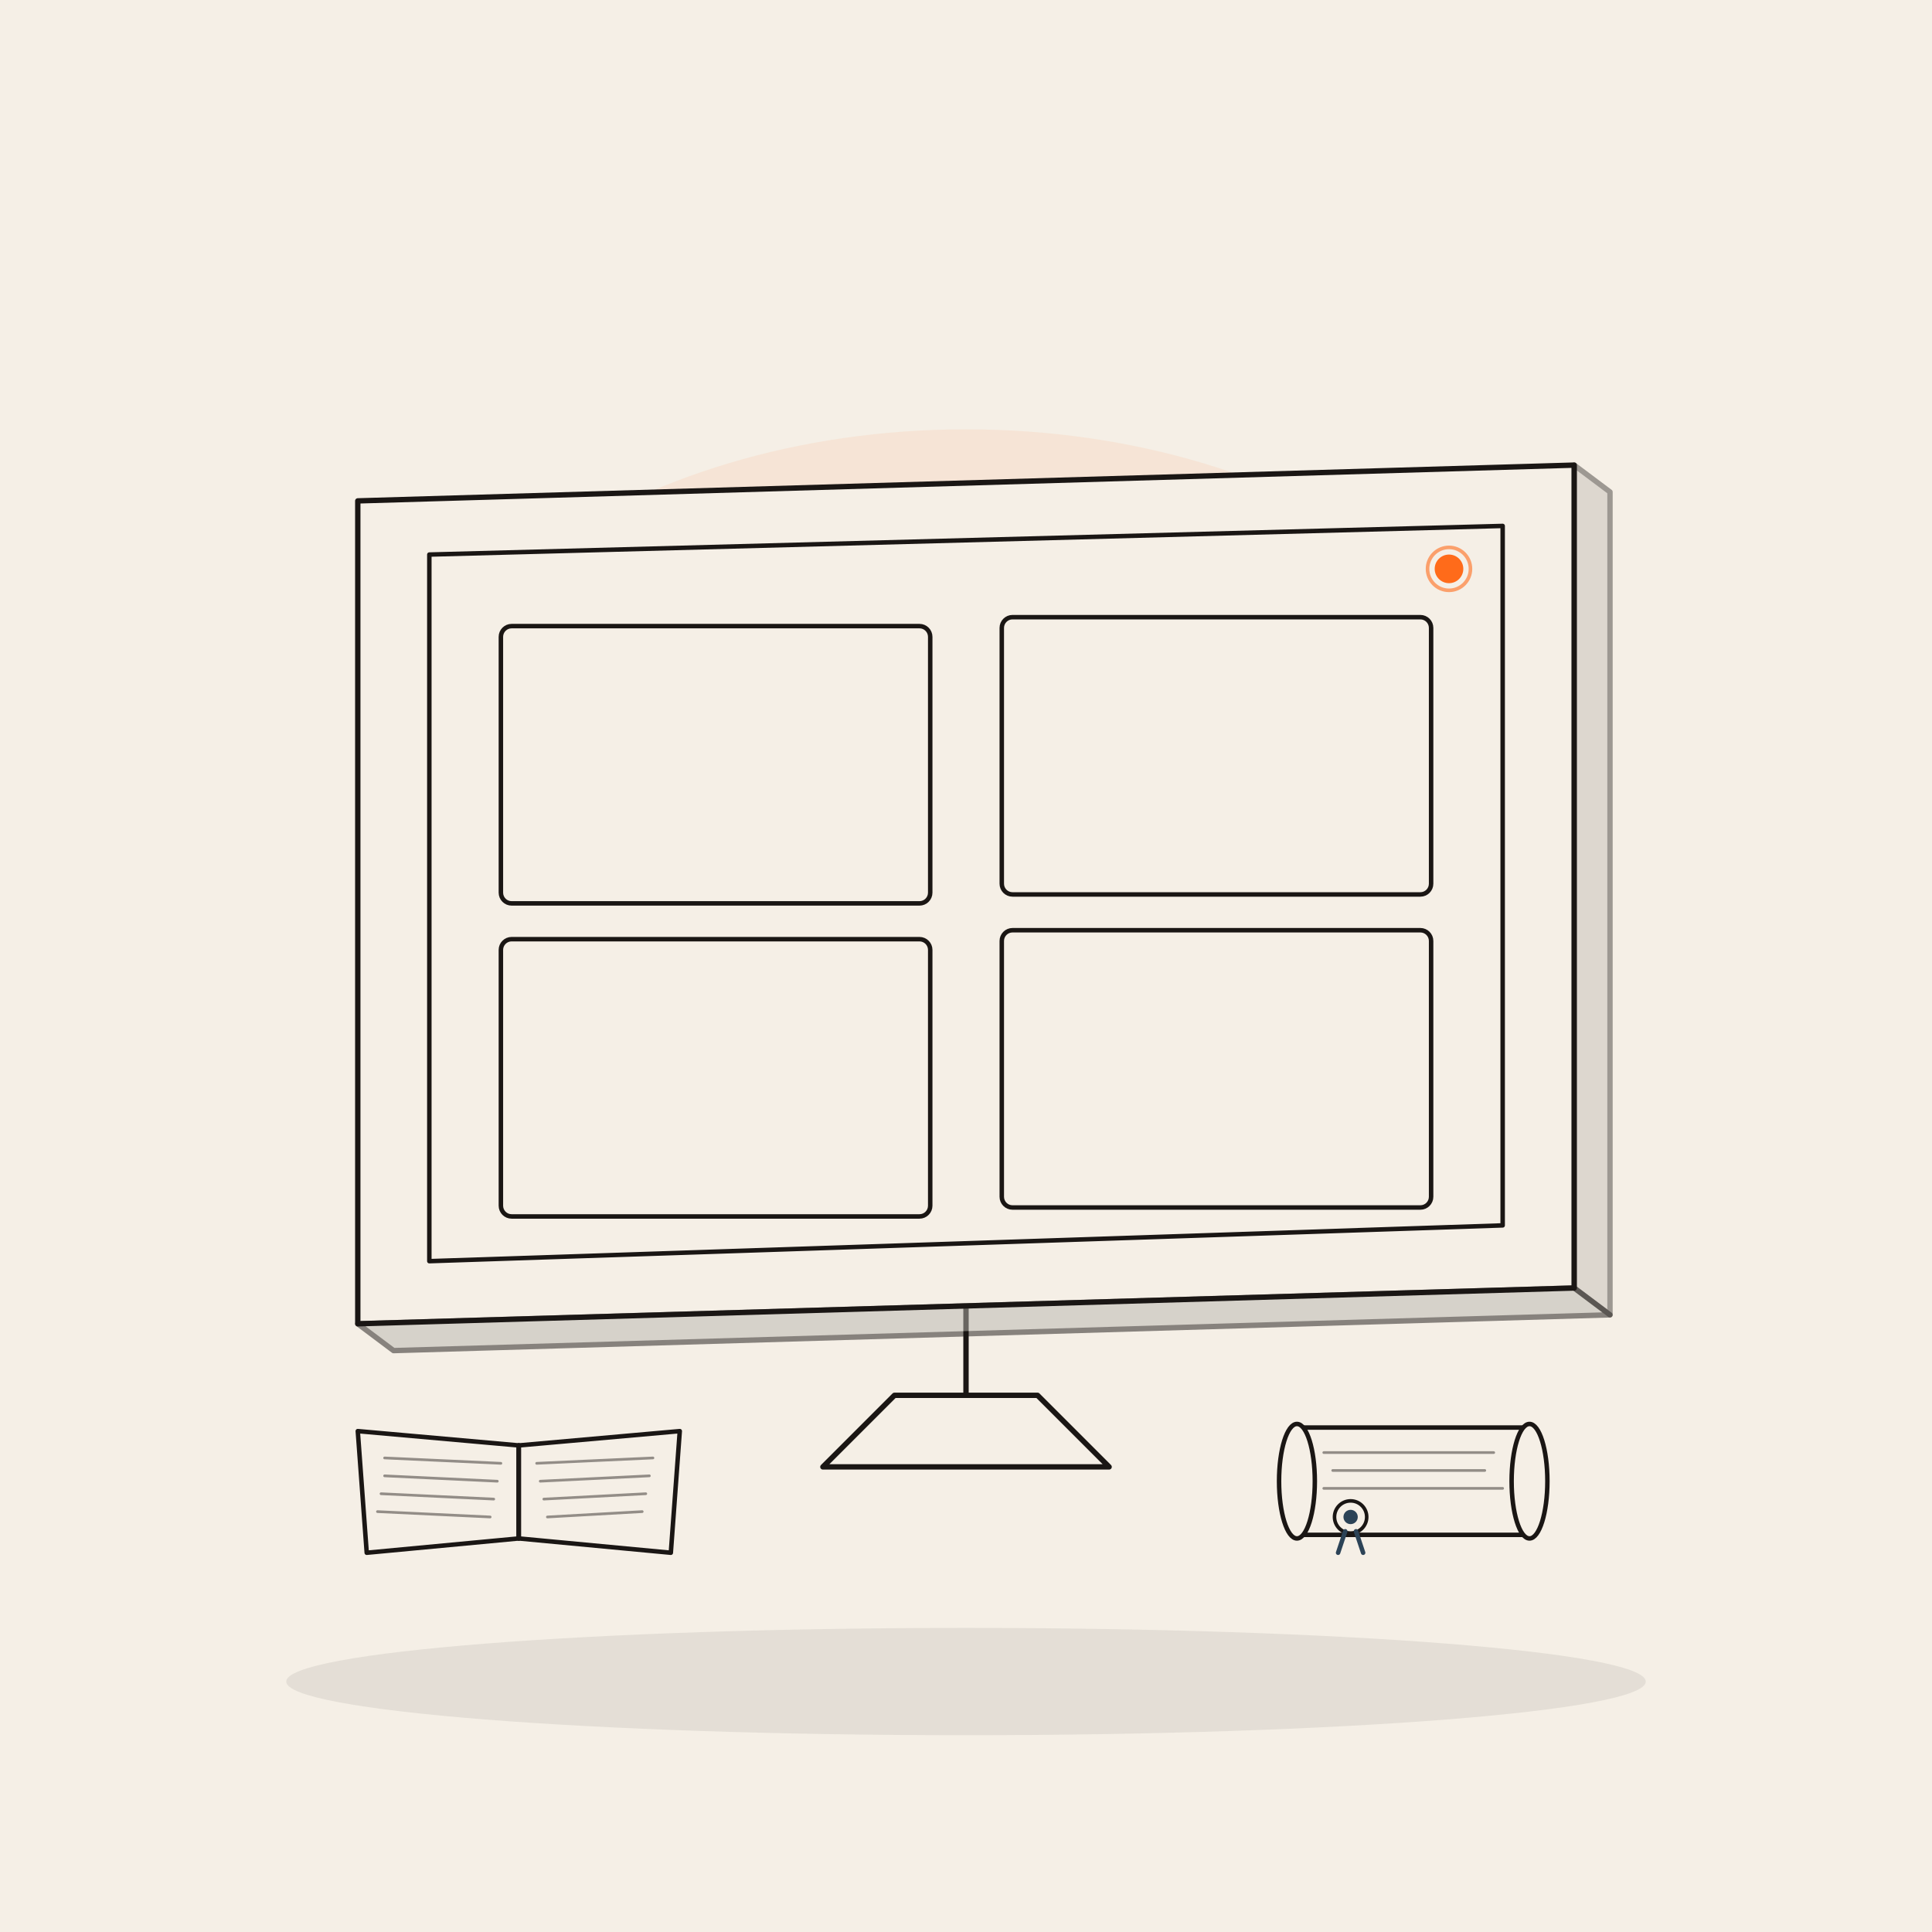
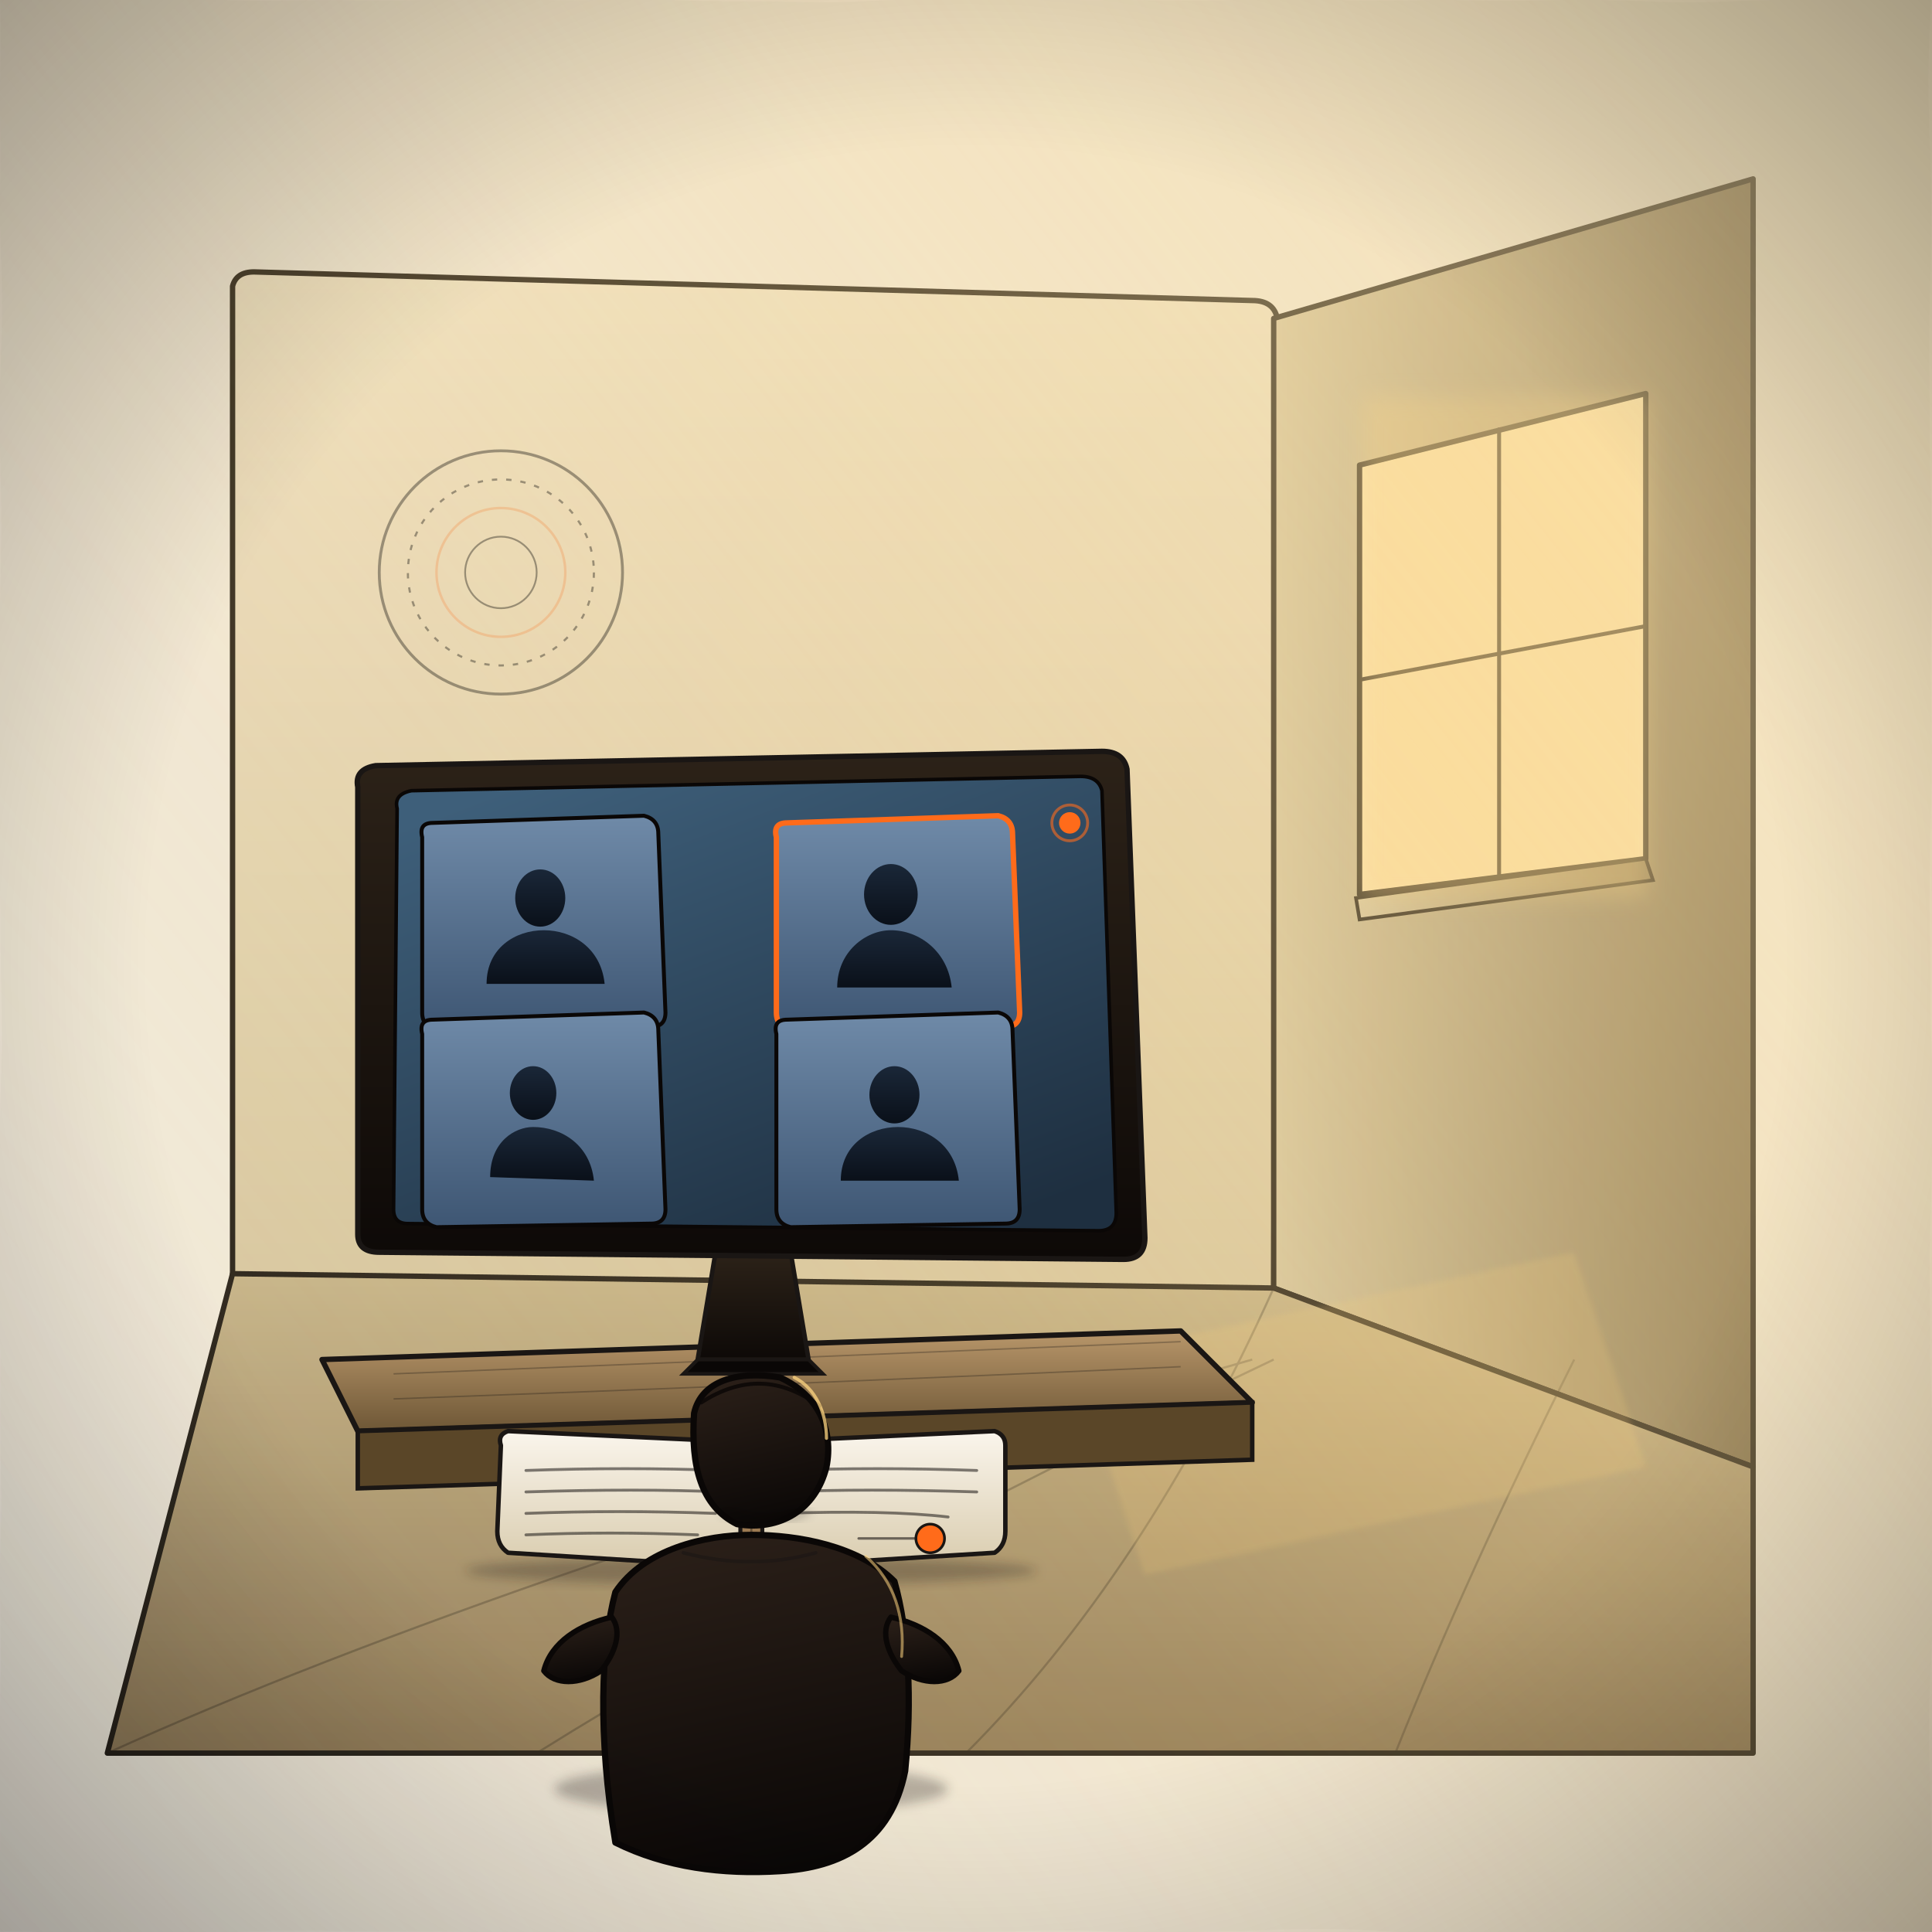
- <svg xmlns="http://www.w3.org/2000/svg" viewBox="0 0 1080 1080" role="img" aria-label="Slide 21 — Videoconferenze e eLearning: monitor with 4 participants grid, play symbol, book and diploma">
+ <svg xmlns="http://www.w3.org/2000/svg" viewBox="0 0 1080 1080" role="img" aria-label="Slide 22 — Videoconferenze ed eLearning: minimal 3-quarter room with employee from back at a screen with 4 participants and an open book below">
+   <defs>
+     <filter id="painterly22" x="-5%" y="-5%" width="110%" height="110%">
+       <feTurbulence type="fractalNoise" baseFrequency="0.008" numOctaves="2" seed="22" />
+       <feDisplacementMap in="SourceGraphic" scale="6" />
+     </filter>
+     <filter id="contactBlur22" x="-20%" y="-20%" width="140%" height="140%">
+       <feGaussianBlur stdDeviation="3" />
+     </filter>
+     <filter id="softGlow22" x="-30%" y="-30%" width="160%" height="160%">
+       <feGaussianBlur stdDeviation="6" />
+     </filter>
+     <filter id="hazeVC" x="-10%" y="-10%" width="120%" height="120%">
+       <feGaussianBlur stdDeviation="1.6" />
+     </filter>
+     <linearGradient id="backWall" x1="50%" y1="0%" x2="50%" y2="100%">
+       <stop offset="0%" stop-color="#F2E8D2" />
+       <stop offset="100%" stop-color="#D9CAA8" />
+     </linearGradient>
+     <linearGradient id="floor22" x1="50%" y1="0%" x2="50%" y2="100%">
+       <stop offset="0%" stop-color="#C6B58E" />
+       <stop offset="100%" stop-color="#8C7758" />
+     </linearGradient>
+     <linearGradient id="rightWall" x1="0%" y1="50%" x2="100%" y2="50%">
+       <stop offset="0%" stop-color="#D6C9A8" />
+       <stop offset="100%" stop-color="#7A6A4E" />
+     </linearGradient>
+     <linearGradient id="windowLight" x1="100%" y1="20%" x2="0%" y2="100%">
+       <stop offset="0%" stop-color="#FFE3A8" stop-opacity="0.55" />
+       <stop offset="55%" stop-color="#FFD580" stop-opacity="0.18" />
+       <stop offset="100%" stop-color="#FFD580" stop-opacity="0" />
+     </linearGradient>
+     <linearGradient id="screenGrad" x1="20%" y1="0%" x2="80%" y2="100%">
+       <stop offset="0%" stop-color="#3E5F7A" />
+       <stop offset="100%" stop-color="#1E2F40" />
+     </linearGradient>
+     <linearGradient id="screenBezel" x1="50%" y1="0%" x2="50%" y2="100%">
+       <stop offset="0%" stop-color="#2C2218" />
+       <stop offset="100%" stop-color="#0D0907" />
+     </linearGradient>
+     <linearGradient id="participantTile" x1="50%" y1="0%" x2="50%" y2="100%">
+       <stop offset="0%" stop-color="#6F8AA8" />
+       <stop offset="100%" stop-color="#3E5673" />
+     </linearGradient>
+     <linearGradient id="silhouetteBody" x1="50%" y1="0%" x2="50%" y2="100%">
+       <stop offset="0%" stop-color="#1A2738" />
+       <stop offset="100%" stop-color="#0A1019" />
+     </linearGradient>
+     <linearGradient id="employeeBody22" x1="40%" y1="0%" x2="60%" y2="100%">
+       <stop offset="0%" stop-color="#2A1F18" />
+       <stop offset="100%" stop-color="#0A0706" />
+     </linearGradient>
+     <linearGradient id="deskGrad" x1="50%" y1="0%" x2="50%" y2="100%">
+       <stop offset="0%" stop-color="#B8966A" />
+       <stop offset="100%" stop-color="#6E5736" />
+     </linearGradient>
+     <linearGradient id="bookPage" x1="50%" y1="0%" x2="50%" y2="100%">
+       <stop offset="0%" stop-color="#FAF5EC" />
+       <stop offset="100%" stop-color="#D9CCAE" />
+     </linearGradient>
+     <radialGradient id="vignette22" cx="50%" cy="50%" r="70%">
+       <stop offset="60%" stop-color="#000" stop-opacity="0" />
+       <stop offset="100%" stop-color="#000" stop-opacity="0.32" />
+     </radialGradient>
+   </defs>
  <rect width="1080" height="1080" fill="#F5EFE6" />
-   <ellipse cx="540" cy="480" rx="340" ry="240" fill="#FF6B1A" opacity="0.08">
-     <animate attributeName="opacity" values="0.06;0.14;0.06" dur="3.8s" repeatCount="indefinite" calcMode="spline" keyTimes="0;0.5;1" keySplines="0.42 0 0.58 1;0.42 0 0.58 1" />
-   </ellipse>
-   <ellipse cx="540" cy="940" rx="380" ry="30" fill="#B8B5AD" opacity="0.28" />
-   <g stroke="#1A1614" stroke-width="3" stroke-linejoin="round" stroke-linecap="round" fill="#F5EFE6">
-     <polygon points="500,780 580,780 620,820 460,820" />
-     <line x1="540" y1="720" x2="540" y2="780" />
-   </g>
-   <g stroke="#1A1614" stroke-width="3" stroke-linejoin="round" stroke-linecap="round">
-     <polygon points="200,280 880,260 880,720 200,740" fill="#F5EFE6" />
-     <polygon points="880,260 900,275 900,735 880,720" fill="#B8B5AD" opacity="0.4" />
-     <polygon points="200,740 880,720 900,735 220,755" fill="#B8B5AD" opacity="0.5" />
-   </g>
-   <g stroke="#1A1614" stroke-width="2.5" stroke-linejoin="round" stroke-linecap="round">
-     <polygon points="240,310 840,294 840,685 240,705" fill="#F5EFE6" />
-   </g>
-   <circle cx="810" cy="318" r="8" fill="#FF6B1A">
-     <animate attributeName="opacity" values="1;0.4;1" dur="1.6s" repeatCount="indefinite" calcMode="spline" keyTimes="0;0.5;1" keySplines="0.42 0 0.58 1;0.42 0 0.58 1" />
-   </circle>
-   <circle cx="810" cy="318" r="12" fill="none" stroke="#FF6B1A" stroke-width="2" opacity="0.6">
-     <animate attributeName="r" values="8;18;8" dur="2.4s" repeatCount="indefinite" calcMode="spline" keyTimes="0;0.5;1" keySplines="0.25 0.1 0.25 1;0.42 0 0.58 1" />
-     <animate attributeName="opacity" values="0.7;0;0.7" dur="2.4s" repeatCount="indefinite" calcMode="spline" keyTimes="0;0.5;1" keySplines="0.25 0.1 0.25 1;0.42 0 0.58 1" />
-   </circle>
-   <g>
-     <rect x="280" y="350" width="240" height="155" rx="6" fill="#F5EFE6" stroke="#1A1614" stroke-width="2.5" />
-     <g fill="#1A1614" opacity="0">
-       <ellipse cx="400" cy="420" rx="22" ry="26" />
-       <path d="M 360,485 C 362,465 368,448 380,442 C 388,438 412,438 420,442 C 432,448 438,465 440,485 Z" />
-       <animate attributeName="opacity" values="0;0;1;1;1;1" dur="6s" begin="0s" repeatCount="indefinite" keyTimes="0;0.1;0.18;0.85;0.92;1" calcMode="spline" keySplines="0.42 0 0.58 1;0.25 0.1 0.25 1;0.42 0 0.58 1;0.42 0 0.58 1;0.42 0 0.58 1" />
-     </g>
-     <rect x="278" y="348" width="244" height="159" rx="6" fill="none" stroke="#FF6B1A" stroke-width="3" opacity="0">
-       <animate attributeName="opacity" values="0;0;0.9;0;0" dur="6s" begin="0s" repeatCount="indefinite" keyTimes="0;0.08;0.15;0.3;1" calcMode="spline" keySplines="0.42 0 0.58 1;0.25 0.1 0.25 1;0.42 0 0.58 1;0.42 0 0.58 1" />
-     </rect>
+   <path d="M 130 160 Q 132 152 142 152 L 700 168 Q 712 168 714 178 L 712 720 Q 712 730 700 730 L 142 724 Q 132 724 130 712 Z" fill="url(#backWall)" stroke="#1A1614" stroke-width="3" stroke-linejoin="round" />
+   <path d="M 712 178 L 712 720 L 980 820 L 980 100 Z" fill="url(#rightWall)" stroke="#1A1614" stroke-width="3" stroke-linejoin="round" />
+   <path d="M 130 712 L 712 720 L 980 820 L 980 980 L 60 980 Z" fill="url(#floor22)" stroke="#1A1614" stroke-width="3" stroke-linejoin="round" />
+   <g stroke="#1A1614" stroke-width="1.2" fill="none" opacity="0.3">
+     <path d="M 60 980 Q 280 880 700 760" />
+     <path d="M 300 980 Q 460 880 712 760" />
+     <path d="M 540 980 Q 640 880 712 720" />
+     <path d="M 780 980 Q 820 880 880 760" />
  </g>
  <g>
-     <rect x="560" y="345" width="240" height="155" rx="6" fill="#F5EFE6" stroke="#1A1614" stroke-width="2.5" />
-     <g fill="#1A1614" opacity="0">
-       <ellipse cx="680" cy="415" rx="22" ry="26" />
-       <path d="M 640,480 C 642,460 648,443 660,437 C 668,433 692,433 700,437 C 712,443 718,460 720,480 Z" />
-       <animate attributeName="opacity" values="0;0;1;1;1;1" dur="6s" begin="0.6s" repeatCount="indefinite" keyTimes="0;0.1;0.18;0.85;0.92;1" calcMode="spline" keySplines="0.42 0 0.58 1;0.25 0.1 0.25 1;0.42 0 0.58 1;0.42 0 0.58 1;0.42 0 0.58 1" />
+     <path d="M 760 260 L 920 220 L 920 480 L 760 500 Z" fill="#FFE9B8" stroke="#1A1614" stroke-width="3" stroke-linejoin="round" />
+     <path d="M 838 240 L 838 490" stroke="#1A1614" stroke-width="2.2" stroke-linecap="round" />
+     <path d="M 760 380 L 920 350" stroke="#1A1614" stroke-width="2.2" stroke-linecap="round" />
+     <path d="M 758 502 L 920 480 L 924 492 L 760 514 Z" fill="url(#rightWall)" stroke="#1A1614" stroke-width="2" />
+     <rect x="762" y="222" width="160" height="280" fill="#FFD580" opacity="0.3" filter="url(#softGlow22)" />
+   </g>
+   <rect width="1080" height="1080" fill="url(#windowLight)" pointer-events="none" />
+   <path d="M 600 760 L 880 700 L 920 820 L 640 880 Z" fill="#FFD580" opacity="0.18" filter="url(#hazeVC)" />
+   <g transform="translate(280 320)" opacity="0.4">
+     <circle r="68" fill="none" stroke="#1A1614" stroke-width="1.6" />
+     <circle r="52" fill="none" stroke="#1A1614" stroke-width="1.2" stroke-dasharray="3,5" />
+     <circle r="36" fill="none" stroke="#FF6B1A" stroke-width="1.4" opacity="0.55" />
+     <circle r="20" fill="none" stroke="#1A1614" stroke-width="1" />
+   </g>
+   <rect width="1080" height="1080" fill="#8C7758" opacity="0.04" filter="url(#painterly22)" />
+   <g transform="translate(420 760)">
+     <path d="M -240 0 L 240 -16 L 280 24 L -220 40 Z" fill="url(#deskGrad)" stroke="#1A1614" stroke-width="3" stroke-linejoin="round" />
+     <path d="M -220 40 L 280 24 L 280 56 L -220 72 Z" fill="#5A4628" stroke="#1A1614" stroke-width="2.5" />
+     <g stroke="#1A1614" stroke-width="0.8" opacity="0.3" fill="none">
+       <path d="M -200 8 Q 0 0 240 -10" />
+       <path d="M -200 22 Q 20 14 240 4" />
    </g>
-     <rect x="558" y="343" width="244" height="159" rx="6" fill="none" stroke="#FF6B1A" stroke-width="3" opacity="0">
-       <animate attributeName="opacity" values="0;0;0.9;0;0" dur="6s" begin="0.6s" repeatCount="indefinite" keyTimes="0;0.08;0.15;0.3;1" calcMode="spline" keySplines="0.42 0 0.58 1;0.25 0.1 0.25 1;0.42 0 0.58 1;0.42 0 0.58 1" />
-     </rect>
  </g>
-   <g>
-     <rect x="280" y="525" width="240" height="155" rx="6" fill="#F5EFE6" stroke="#1A1614" stroke-width="2.5" />
-     <g fill="#1A1614" opacity="0">
-       <ellipse cx="400" cy="595" rx="22" ry="26" />
-       <path d="M 360,660 C 362,640 368,623 380,617 C 388,613 412,613 420,617 C 432,623 438,640 440,660 Z" />
-       <animate attributeName="opacity" values="0;0;1;1;1;1" dur="6s" begin="1.2s" repeatCount="indefinite" keyTimes="0;0.1;0.18;0.85;0.92;1" calcMode="spline" keySplines="0.42 0 0.58 1;0.25 0.1 0.25 1;0.42 0 0.58 1;0.42 0 0.58 1;0.42 0 0.58 1" />
+   <g transform="translate(420 600)">
+     <path d="M -20 100 L 22 100 L 32 160 L -30 160 Z" fill="url(#screenBezel)" stroke="#1A1614" stroke-width="2.5" stroke-linejoin="round" />
+     <path d="M -30 160 L 32 160 L 40 168 L -38 168 Z" fill="#0A0706" stroke="#1A1614" stroke-width="2" />
+     <path d="M -220 -160 Q -222 -170 -210 -172 L 196 -180 Q 208 -180 210 -170 L 220 92 Q 220 104 208 104 L -208 100 Q -220 100 -220 90 Z" fill="url(#screenBezel)" stroke="#1A1614" stroke-width="3" stroke-linejoin="round" />
+     <path d="M -198 -148 Q -200 -156 -190 -158 L 184 -166 Q 194 -166 196 -158 L 204 78 Q 204 88 194 88 L -192 84 Q -200 84 -200 76 Z" fill="url(#screenGrad)" stroke="#0A0706" stroke-width="2" stroke-linejoin="round" />
+     <circle cx="178" cy="-140" r="6" fill="#FF6B1A">
+       <animate attributeName="opacity" values="1;0.4;1" dur="1.6s" repeatCount="indefinite" calcMode="spline" keyTimes="0;0.5;1" keySplines="0.42 0 0.58 1;0.42 0 0.58 1" />
+     </circle>
+     <circle cx="178" cy="-140" r="10" fill="none" stroke="#FF6B1A" stroke-width="1.6" opacity="0.6">
+       <animate attributeName="r" values="6;16;6" dur="2.4s" repeatCount="indefinite" calcMode="spline" keyTimes="0;0.5;1" keySplines="0.25 0.1 0.25 1;0.42 0 0.58 1" />
+       <animate attributeName="opacity" values="0.7;0;0.7" dur="2.4s" repeatCount="indefinite" calcMode="spline" keyTimes="0;0.5;1" keySplines="0.25 0.1 0.25 1;0.42 0 0.58 1" />
+     </circle>
+     <g transform="translate(-120 -80)">
+       <path d="M -64 -52 Q -66 -60 -58 -60 L 60 -64 Q 68 -62 68 -54 L 72 46 Q 72 54 64 54 L -56 56 Q -64 54 -64 46 Z" fill="url(#participantTile)" stroke="#0A0706" stroke-width="2.2" stroke-linejoin="round" />
+       <g>
+         <ellipse cx="2" cy="-18" rx="14" ry="16" fill="url(#silhouetteBody)" />
+         <path d="M -28 30 C -28 10 -12 0 4 0 C 20 0 36 10 38 30 Z" fill="url(#silhouetteBody)" />
+       </g>
+       <animate attributeName="opacity" values="1;0.85;1" dur="3.4s" repeatCount="indefinite" calcMode="spline" keyTimes="0;0.5;1" keySplines="0.42 0 0.58 1;0.42 0 0.58 1" />
    </g>
-     <rect x="278" y="523" width="244" height="159" rx="6" fill="none" stroke="#FF6B1A" stroke-width="3" opacity="0">
-       <animate attributeName="opacity" values="0;0;0.9;0;0" dur="6s" begin="1.2s" repeatCount="indefinite" keyTimes="0;0.08;0.15;0.3;1" calcMode="spline" keySplines="0.42 0 0.58 1;0.25 0.1 0.25 1;0.42 0 0.58 1;0.42 0 0.58 1" />
-     </rect>
+     <g transform="translate(78 -80)">
+       <path d="M -64 -52 Q -66 -60 -58 -60 L 60 -64 Q 68 -62 68 -54 L 72 46 Q 72 54 64 54 L -56 56 Q -64 54 -64 46 Z" fill="url(#participantTile)" stroke="#0A0706" stroke-width="2.2" stroke-linejoin="round" />
+       <g>
+         <ellipse cx="0" cy="-20" rx="15" ry="17" fill="url(#silhouetteBody)" />
+         <path d="M -30 32 C -30 12 -14 0 0 0 C 16 0 32 12 34 32 Z" fill="url(#silhouetteBody)" />
+       </g>
+       <path d="M -64 -52 Q -66 -60 -58 -60 L 60 -64 Q 68 -62 68 -54 L 72 46 Q 72 54 64 54 L -56 56 Q -64 54 -64 46 Z" fill="none" stroke="#FF6B1A" stroke-width="3">
+         <animate attributeName="opacity" values="0.3;1;0.3" dur="2.4s" repeatCount="indefinite" calcMode="spline" keyTimes="0;0.5;1" keySplines="0.42 0 0.58 1;0.42 0 0.58 1" />
+       </path>
+       <animate attributeName="opacity" values="1;0.92;1" dur="3s" begin="0.4s" repeatCount="indefinite" calcMode="spline" keyTimes="0;0.5;1" keySplines="0.42 0 0.58 1;0.42 0 0.58 1" />
+     </g>
+     <g transform="translate(-120 30)">
+       <path d="M -64 -52 Q -66 -60 -58 -60 L 60 -64 Q 68 -62 68 -54 L 72 46 Q 72 54 64 54 L -56 56 Q -64 54 -64 46 Z" fill="url(#participantTile)" stroke="#0A0706" stroke-width="2.2" stroke-linejoin="round" />
+       <g>
+         <ellipse cx="-2" cy="-19" rx="13" ry="15" fill="url(#silhouetteBody)" />
+         <path d="M -26 28 C -26 8 -12 0 -2 0 C 14 0 30 10 32 30 Z" fill="url(#silhouetteBody)" />
+       </g>
+       <animate attributeName="opacity" values="1;0.88;1" dur="3.6s" begin="0.8s" repeatCount="indefinite" calcMode="spline" keyTimes="0;0.5;1" keySplines="0.42 0 0.58 1;0.42 0 0.58 1" />
+     </g>
+     <g transform="translate(78 30)">
+       <path d="M -64 -52 Q -66 -60 -58 -60 L 60 -64 Q 68 -62 68 -54 L 72 46 Q 72 54 64 54 L -56 56 Q -64 54 -64 46 Z" fill="url(#participantTile)" stroke="#0A0706" stroke-width="2.2" stroke-linejoin="round" />
+       <g>
+         <ellipse cx="2" cy="-18" rx="14" ry="16" fill="url(#silhouetteBody)" />
+         <path d="M -28 30 C -28 10 -12 0 4 0 C 20 0 36 10 38 30 Z" fill="url(#silhouetteBody)" />
+       </g>
+       <animate attributeName="opacity" values="1;0.9;1" dur="3.2s" begin="1.2s" repeatCount="indefinite" calcMode="spline" keyTimes="0;0.5;1" keySplines="0.42 0 0.58 1;0.42 0 0.58 1" />
+     </g>
+     <path d="M -198 -148 Q -200 -156 -190 -158 L 184 -166 Q 194 -166 196 -158 L 204 78 Q 204 88 194 88 L -192 84 Q -200 84 -200 76 Z" fill="#6F8AA8" opacity="0" filter="url(#softGlow22)" pointer-events="none">
+       <animate attributeName="opacity" values="0;0.18;0" dur="3.8s" repeatCount="indefinite" calcMode="spline" keyTimes="0;0.5;1" keySplines="0.42 0 0.58 1;0.42 0 0.58 1" />
+     </path>
  </g>
-   <g>
-     <rect x="560" y="520" width="240" height="155" rx="6" fill="#F5EFE6" stroke="#1A1614" stroke-width="2.5" />
-     <g fill="#1A1614" opacity="0">
-       <ellipse cx="680" cy="590" rx="22" ry="26" />
-       <path d="M 640,655 C 642,635 648,618 660,612 C 668,608 692,608 700,612 C 712,618 718,635 720,655 Z" />
-       <animate attributeName="opacity" values="0;0;1;1;1;1" dur="6s" begin="1.8s" repeatCount="indefinite" keyTimes="0;0.1;0.18;0.85;0.92;1" calcMode="spline" keySplines="0.42 0 0.58 1;0.25 0.1 0.25 1;0.42 0 0.58 1;0.42 0 0.58 1;0.42 0 0.58 1" />
+   <g transform="translate(420 838)">
+     <ellipse cx="0" cy="40" rx="160" ry="8" fill="#1A1614" opacity="0.28" filter="url(#contactBlur22)" />
+     <path d="M -140 -30 Q -142 -36 -136 -38 L -6 -32 L -6 38 L -136 30 Q -142 26 -142 18 Z" fill="url(#bookPage)" stroke="#1A1614" stroke-width="2.5" stroke-linejoin="round" />
+     <path d="M 6 -32 L 136 -38 Q 142 -36 142 -30 L 142 18 Q 142 26 136 30 L 6 38 Z" fill="url(#bookPage)" stroke="#1A1614" stroke-width="2.5" stroke-linejoin="round" />
+     <path d="M -6 -32 L 6 -32 L 6 38 L -6 38 Z" fill="#9C7A52" stroke="#1A1614" stroke-width="2" />
+     <path d="M 0 -32 L 0 38" stroke="#1A1614" stroke-width="1.2" opacity="0.4" />
+     <g stroke="#1A1614" stroke-width="1.6" stroke-linecap="round" fill="none" opacity="0.55">
+       <path d="M -126 -16 Q -70 -18 -16 -16" />
+       <path d="M -126 -4 Q -64 -6 -16 -4" />
+       <path d="M -126 8 Q -74 6 -20 8" />
+       <path d="M -126 20 Q -80 18 -30 20" />
    </g>
-     <rect x="558" y="518" width="244" height="159" rx="6" fill="none" stroke="#FF6B1A" stroke-width="3" opacity="0">
-       <animate attributeName="opacity" values="0;0;0.9;0;0" dur="6s" begin="1.8s" repeatCount="indefinite" keyTimes="0;0.08;0.15;0.3;1" calcMode="spline" keySplines="0.42 0 0.58 1;0.25 0.1 0.25 1;0.42 0 0.58 1;0.42 0 0.58 1" />
-     </rect>
+     <g stroke="#1A1614" stroke-width="1.6" stroke-linecap="round" fill="none" opacity="0.55">
+       <path d="M 16 -16 Q 70 -18 126 -16" />
+       <path d="M 16 -4 Q 64 -6 126 -4" />
+       <path d="M 16 8 Q 76 6 110 10" />
+     </g>
+     <circle cx="100" cy="22" r="8" fill="#FF6B1A" stroke="#1A1614" stroke-width="1.5" />
+     <path d="M 60 22 Q 80 22 92 22" stroke="#1A1614" stroke-width="1.4" stroke-linecap="round" opacity="0.6" fill="none" />
  </g>
-   <g transform="translate(540 510)">
+   <g transform="translate(420 920)">
+     <ellipse cx="0" cy="80" rx="110" ry="14" fill="#1A1614" opacity="0.28" filter="url(#contactBlur22)" />
    <g>
-       <circle cx="0" cy="0" r="50" fill="#FF6B1A" stroke="#1A1614" stroke-width="3" opacity="0">
-         <animate attributeName="opacity" values="0;0;1;1;1" dur="6s" begin="2.4s" repeatCount="indefinite" keyTimes="0;0.04;0.12;0.93;1" calcMode="spline" keySplines="0.42 0 0.58 1;0.25 0.1 0.25 1;0.42 0 0.58 1;0.42 0 0.58 1" />
-         <animate attributeName="r" values="50;60;50;50;50" dur="6s" begin="2.4s" repeatCount="indefinite" keyTimes="0;0.1;0.18;0.93;1" calcMode="spline" keySplines="0.5 0 0.5 1;0.5 0 0.5 1;0.42 0 0.58 1;0.42 0 0.58 1" />
-       </circle>
-       <polygon points="-14,-22 -14,22 22,0" fill="#F5EFE6" stroke="#1A1614" stroke-width="2.5" stroke-linejoin="round" opacity="0">
-         <animate attributeName="opacity" values="0;0;1;1;1" dur="6s" begin="2.4s" repeatCount="indefinite" keyTimes="0;0.04;0.14;0.93;1" calcMode="spline" keySplines="0.42 0 0.58 1;0.25 0.1 0.25 1;0.42 0 0.58 1;0.42 0 0.58 1" />
-       </polygon>
+       <path d="M -76 -30 C -84 0 -86 50 -76 110                C -48 124 -16 128 16 126                C 50 124 78 110 86 70                C 90 30 88 -8 80 -36                C 60 -56 26 -62 0 -62                C -26 -62 -60 -54 -76 -30 Z" fill="url(#employeeBody22)" stroke="#0A0706" stroke-width="3.5" stroke-linejoin="round" />
+       <path d="M -38 -52 Q 0 -42 36 -52" fill="none" stroke="#1A1614" stroke-width="2" stroke-linecap="round" opacity="0.6" />
+       <path d="M 78 -16 C 96 -12 112 -2 116 14 C 110 22 96 22 84 14                C 76 4 72 -8 78 -16 Z" fill="url(#employeeBody22)" stroke="#0A0706" stroke-width="3" stroke-linejoin="round" />
+       <path d="M -78 -16 C -96 -12 -112 -2 -116 14 C -110 22 -96 22 -84 14                C -76 4 -72 -8 -78 -16 Z" fill="url(#employeeBody22)" stroke="#0A0706" stroke-width="3" stroke-linejoin="round" />
+       <path d="M -32 -130 C -34 -100 -28 -78 -8 -68                C 16 -64 36 -76 42 -100 C 46 -120 38 -140 16 -150                C -8 -154 -28 -148 -32 -130 Z" fill="url(#employeeBody22)" stroke="#0A0706" stroke-width="3.5" stroke-linejoin="round" />
+       <path d="M -28 -136 Q 6 -158 38 -134" fill="none" stroke="#0A0706" stroke-width="2.2" stroke-linecap="round" opacity="0.85" />
+       <path d="M 24 -150 C 36 -144 42 -130 42 -116" fill="none" stroke="#FFD580" stroke-width="1.8" stroke-linecap="round" opacity="0.75" />
+       <path d="M 64 -50 C 80 -36 86 -16 84 6" fill="none" stroke="#FFD580" stroke-width="1.6" stroke-linecap="round" opacity="0.55" />
+       <path d="M -16 -76 Q 6 -64 32 -76" fill="none" stroke="#000" stroke-width="2.4" opacity="0.45" filter="url(#contactBlur22)" />
    </g>
-     <circle cx="0" cy="0" r="50" fill="none" stroke="#FF6B1A" stroke-width="2" opacity="0">
-       <animate attributeName="r" values="50;80;50" dur="6s" begin="2.4s" repeatCount="indefinite" keyTimes="0;0.3;0.6" calcMode="spline" keySplines="0.25 0.1 0.25 1;0.42 0 0.58 1" />
-       <animate attributeName="opacity" values="0;0.5;0" dur="6s" begin="2.4s" repeatCount="indefinite" keyTimes="0;0.3;0.6" calcMode="spline" keySplines="0.25 0.1 0.25 1;0.42 0 0.58 1" />
-     </circle>
+     <animateTransform attributeName="transform" type="translate" values="420 920; 420 916; 420 920" dur="6s" repeatCount="indefinite" calcMode="spline" keyTimes="0;0.5;1" keySplines="0.42 0 0.58 1;0.42 0 0.58 1" />
  </g>
-   <g transform="translate(290 830)">
-     <g stroke="#1A1614" stroke-width="2.5" stroke-linejoin="round" stroke-linecap="round" fill="#F5EFE6">
-       <polygon points="-90,-30 0,-22 0,30 -85,38" />
-       <polygon points="0,-22 90,-30 85,38 0,30" />
-       <line x1="0" y1="-22" x2="0" y2="30" />
-     </g>
-     <g stroke="#1A1614" stroke-width="1.5" stroke-linecap="round" opacity="0.45">
-       <line x1="-75" y1="-15" x2="-10" y2="-12" />
-       <line x1="-75" y1="-5" x2="-12" y2="-2" />
-       <line x1="-77" y1="5" x2="-14" y2="8" />
-       <line x1="-79" y1="15" x2="-16" y2="18" />
-       <line x1="10" y1="-12" x2="75" y2="-15" />
-       <line x1="12" y1="-2" x2="73" y2="-5" />
-       <line x1="14" y1="8" x2="71" y2="5" />
-       <line x1="16" y1="18" x2="69" y2="15" />
-     </g>
-     <animateTransform attributeName="transform" type="translate" values="290,830; 290,826; 290,830" dur="4.4s" repeatCount="indefinite" calcMode="spline" keyTimes="0;0.5;1" keySplines="0.42 0 0.58 1;0.42 0 0.58 1" />
-   </g>
-   <g transform="translate(790 830)">
-     <g stroke="#1A1614" stroke-width="2.5" stroke-linejoin="round" stroke-linecap="round" fill="#F5EFE6">
-       <rect x="-65" y="-32" width="130" height="60" rx="4" />
-       <ellipse cx="-65" cy="-2" rx="10" ry="32" />
-       <ellipse cx="65" cy="-2" rx="10" ry="32" />
-     </g>
-     <g stroke="#1A1614" stroke-width="1.5" stroke-linecap="round" opacity="0.45">
-       <line x1="-50" y1="-18" x2="45" y2="-18" />
-       <line x1="-45" y1="-8" x2="40" y2="-8" />
-       <line x1="-50" y1="2" x2="50" y2="2" />
-     </g>
-     <circle cx="-35" cy="18" r="9" fill="#F5EFE6" stroke="#1A1614" stroke-width="2" />
-     <circle cx="-35" cy="18" r="4" fill="#2C4357" />
-     <g stroke="#2C4357" stroke-width="2.5" stroke-linecap="round" fill="none">
-       <path d="M -38,26 L -42,38" />
-       <path d="M -32,26 L -28,38" />
-     </g>
-     <animateTransform attributeName="transform" type="translate" values="790,830; 790,826; 790,830" dur="4.8s" repeatCount="indefinite" calcMode="spline" keyTimes="0;0.5;1" keySplines="0.42 0 0.58 1;0.42 0 0.58 1" />
-   </g>
+   <rect width="1080" height="1080" fill="url(#vignette22)" pointer-events="none" />
</svg>
